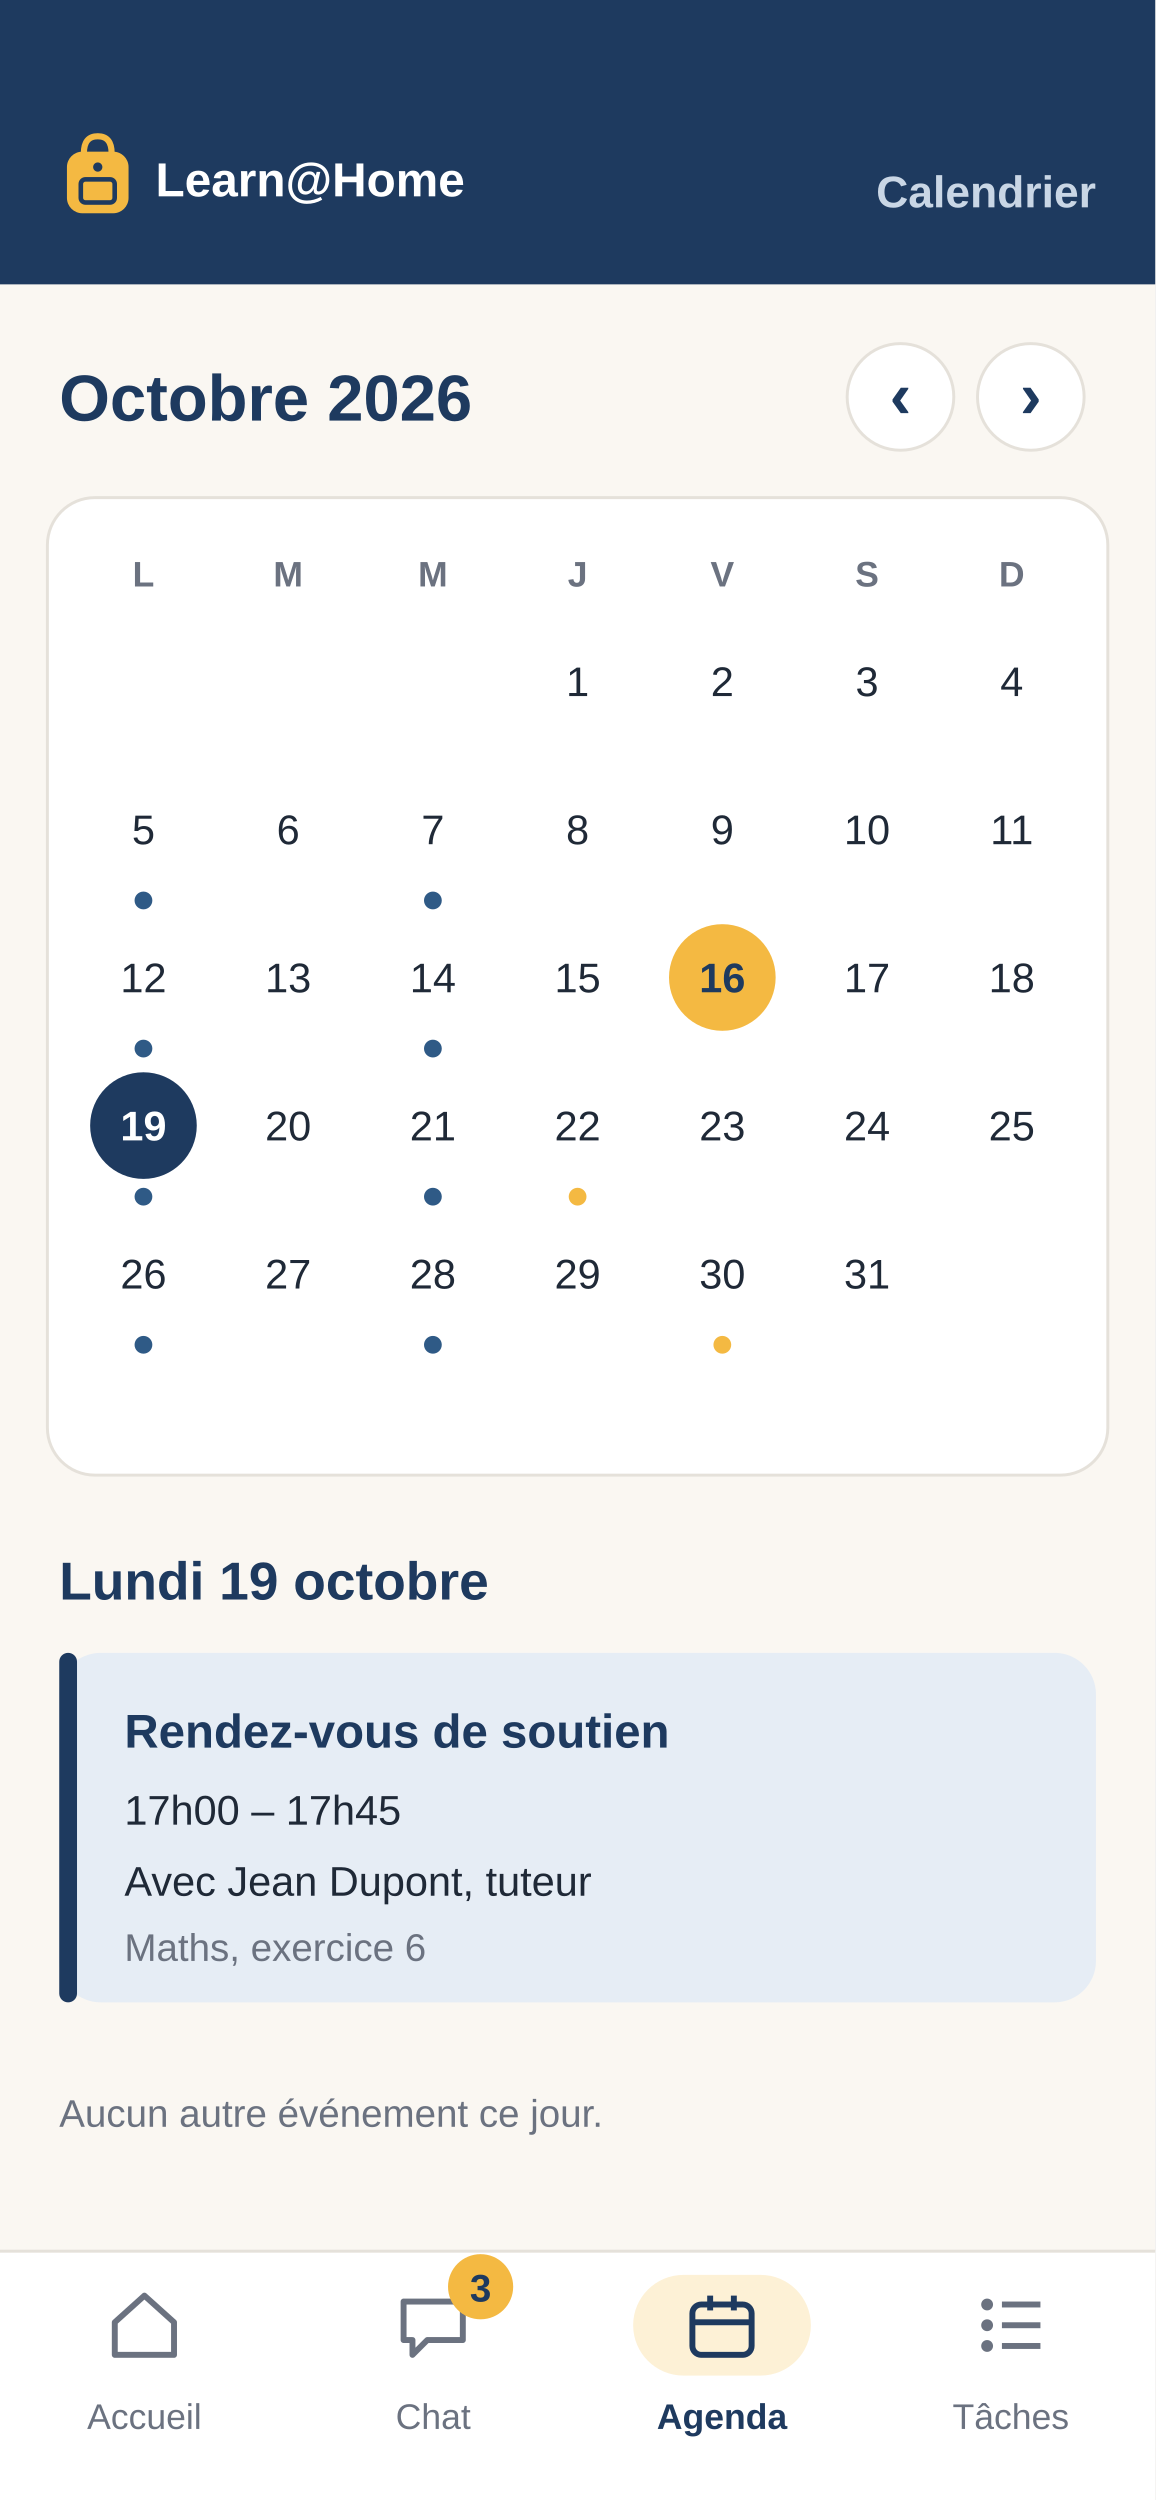
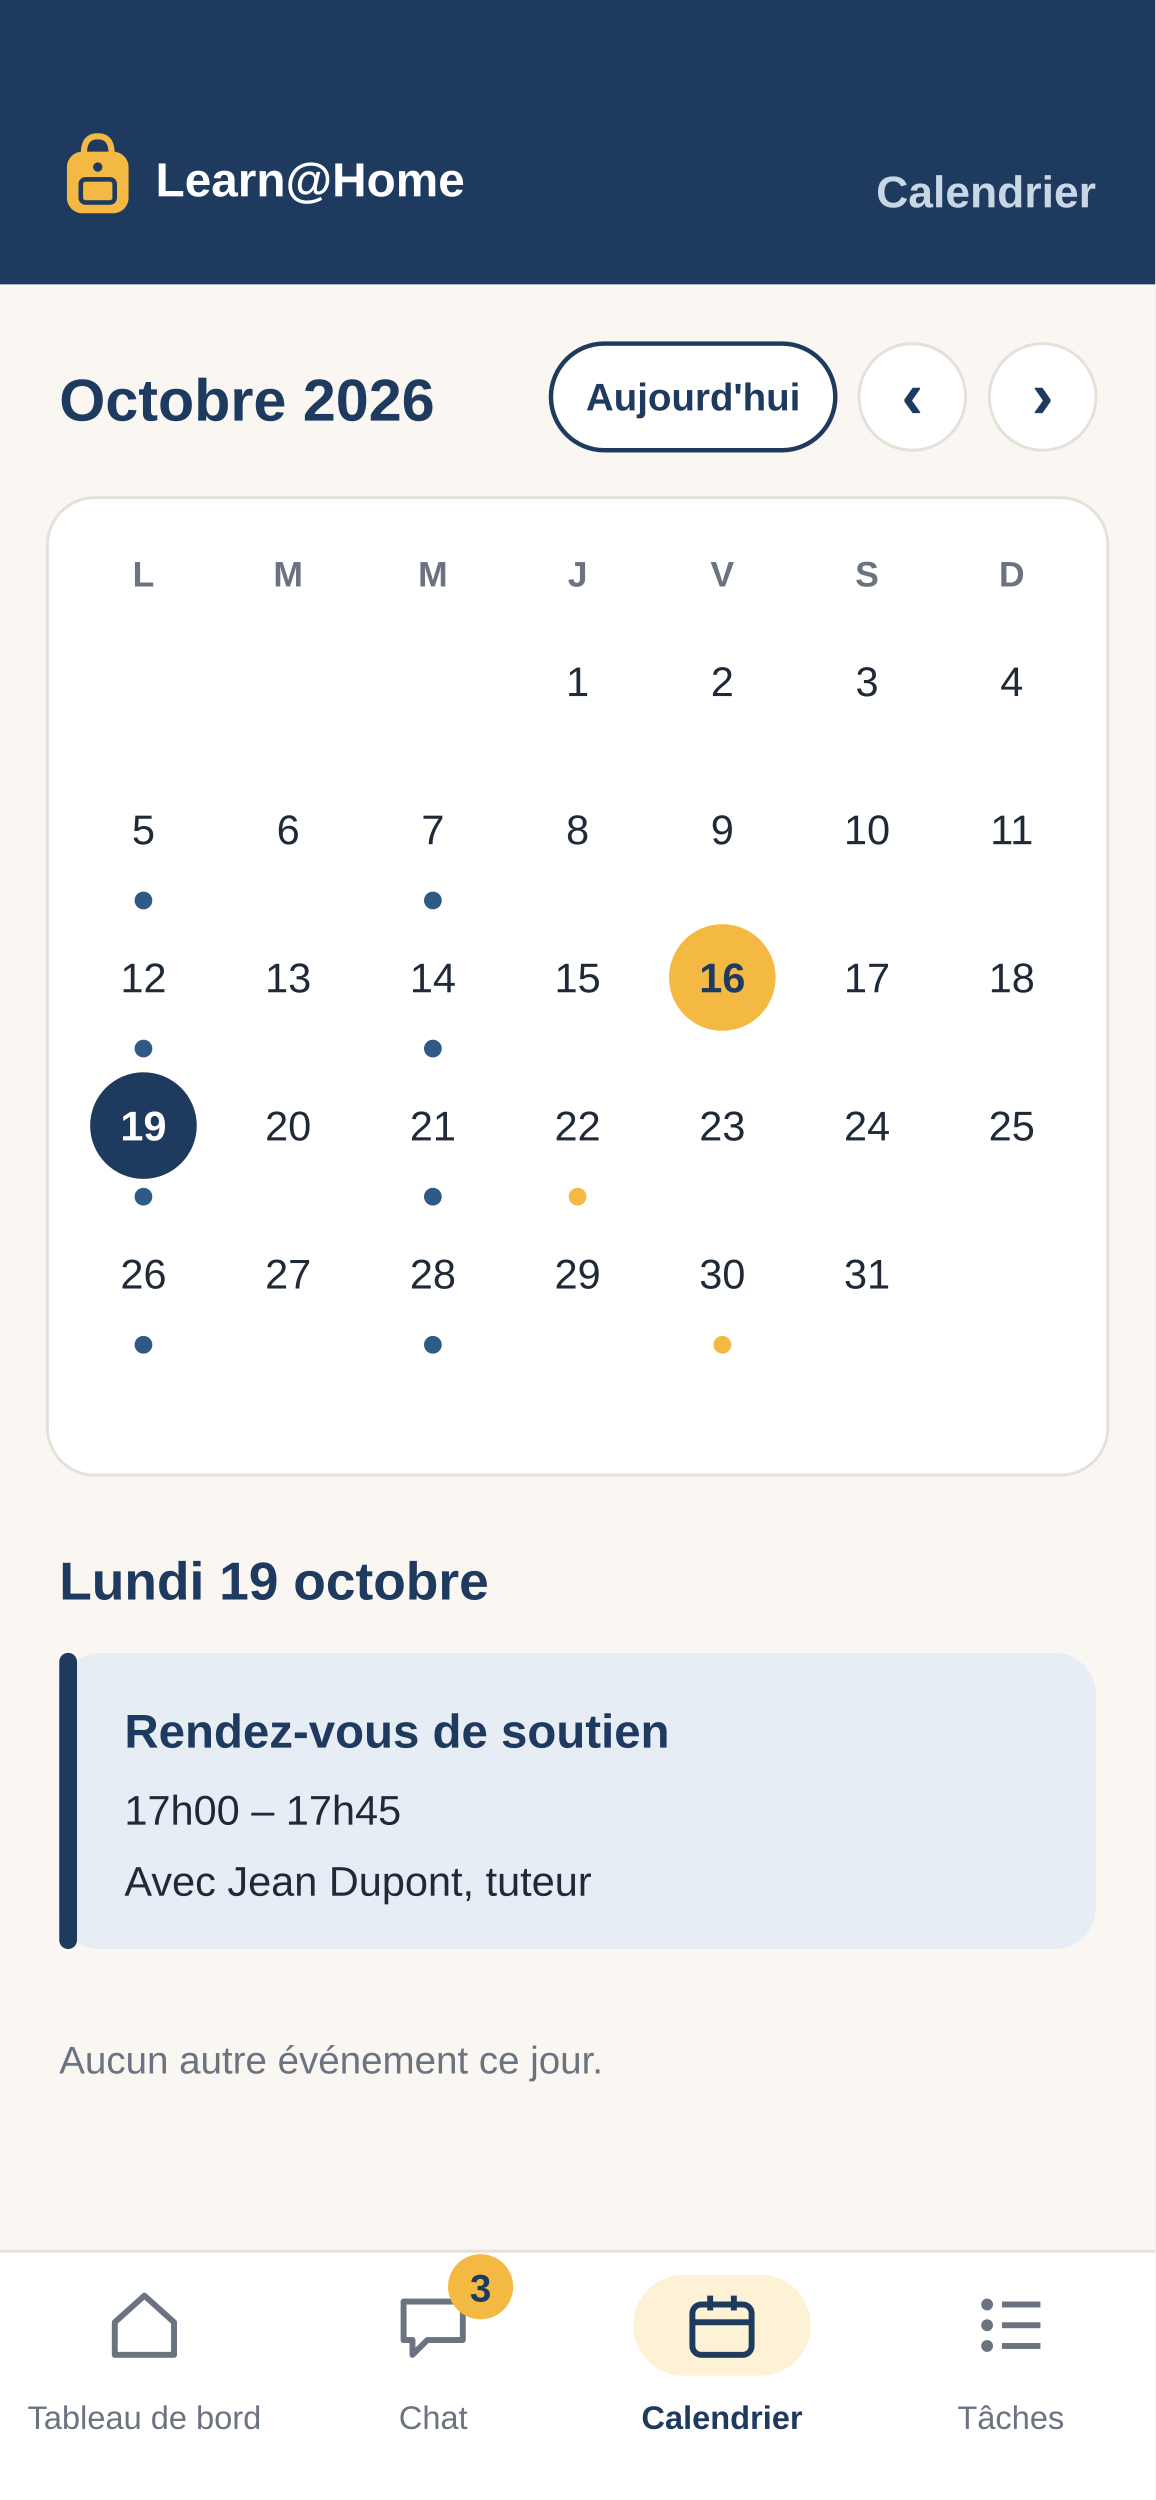
<svg xmlns="http://www.w3.org/2000/svg" width="390" height="844" viewBox="0 0 390 844" font-family="Nunito, Arial, sans-serif">
  <rect width="390" height="844" fill="#FAF7F2" />
  <rect x="0" y="0" width="390" height="96" rx="0" fill="#1E3A5F" />
  <path d="M28.32 51.72 Q28.32 46 33.0 46 Q37.68 46 37.68 51.72" fill="none" stroke="#F4B942" stroke-width="2.08" />
  <rect x="22.6" y="51.2" width="20.8" height="20.8" rx="5.2" fill="#F4B942" />
  <rect x="27.28" y="60.56" width="11.44" height="7.8" rx="1.56" fill="none" stroke="#1E3A5F" stroke-width="1.56" />
  <circle cx="33.0" cy="56.4" r="1.56" fill="#1E3A5F" />
  <text x="52.5" y="66.28" font-size="16.12" fill="#FFFFFF" font-weight="700">Learn@Home</text>
  <text x="370" y="70" font-size="15" fill="#C9D6E5" font-weight="700" text-anchor="end">Calendrier</text>
  <rect x="0" y="760" width="390" height="84" rx="0" fill="#FFFFFF" />
  <line x1="0" y1="760" x2="390" y2="760" stroke="#E5E1DA" stroke-width="1" />
  <path d="M38.75 784 L48.75 775 L58.75 784 V795 H38.75 Z" fill="none" stroke="#6B7280" stroke-width="2" stroke-linejoin="round" />
-   <text x="48.75" y="820" font-size="12" fill="#6B7280" text-anchor="middle">Accueil</text>
+   <text x="48.75" y="820" font-size="11" fill="#6B7280" text-anchor="middle">Tableau de bord</text>
  <path d="M136.25 777 H156.25 V790 H144.25 L139.25 795 V790 H136.25 Z" fill="none" stroke="#6B7280" stroke-width="2" stroke-linejoin="round" />
-   <text x="146.25" y="820" font-size="12" fill="#6B7280" text-anchor="middle">Chat</text>
+   <text x="146.25" y="820" font-size="11" fill="#6B7280" text-anchor="middle">Chat</text>
  <circle cx="162.25" cy="772" r="11" fill="#F4B942" />
  <text x="162.25" y="777" font-size="13" fill="#1E3A5F" font-weight="700" text-anchor="middle">3</text>
  <rect x="213.75" y="768" width="60" height="34" rx="17" fill="#FDF1D6" />
  <rect x="233.75" y="778" width="20" height="17" rx="3" fill="none" stroke="#1E3A5F" stroke-width="2" />
  <line x1="233.75" y1="784" x2="253.75" y2="784" stroke="#1E3A5F" stroke-width="2" />
  <line x1="239.75" y1="775" x2="239.75" y2="780" stroke="#1E3A5F" stroke-width="2" />
  <line x1="247.75" y1="775" x2="247.75" y2="780" stroke="#1E3A5F" stroke-width="2" />
-   <text x="243.75" y="820" font-size="12" fill="#1E3A5F" font-weight="700" text-anchor="middle">Agenda</text>
+   <text x="243.75" y="820" font-size="11" fill="#1E3A5F" font-weight="700" text-anchor="middle">Calendrier</text>
  <circle cx="333.25" cy="778" r="2" fill="#6B7280" />
  <line x1="338.25" y1="778" x2="351.25" y2="778" stroke="#6B7280" stroke-width="2" />
  <circle cx="333.25" cy="785" r="2" fill="#6B7280" />
  <line x1="338.25" y1="785" x2="351.25" y2="785" stroke="#6B7280" stroke-width="2" />
  <circle cx="333.25" cy="792" r="2" fill="#6B7280" />
  <line x1="338.25" y1="792" x2="351.25" y2="792" stroke="#6B7280" stroke-width="2" />
-   <text x="341.25" y="820" font-size="12" fill="#6B7280" text-anchor="middle">Tâches</text>
-   <text x="20" y="142" font-size="22" fill="#1E3A5F" font-weight="700">Octobre 2026</text>
-   <rect x="286" y="116" width="36" height="36" rx="18" fill="#FFFFFF" stroke="#E5E1DA" stroke-width="1" />
-   <text x="304" y="141" font-size="22" fill="#1E3A5F" font-weight="700" text-anchor="middle">‹</text>
-   <rect x="330" y="116" width="36" height="36" rx="18" fill="#FFFFFF" stroke="#E5E1DA" stroke-width="1" />
-   <text x="348" y="141" font-size="22" fill="#1E3A5F" font-weight="700" text-anchor="middle">›</text>
+   <text x="341.25" y="820" font-size="11" fill="#6B7280" text-anchor="middle">Tâches</text>
+   <text x="20" y="142" font-size="20" fill="#1E3A5F" font-weight="700">Octobre 2026</text>
+   <rect x="290" y="116" width="36" height="36" rx="18" fill="#FFFFFF" stroke="#E5E1DA" stroke-width="1" />
+   <text x="308" y="141" font-size="22" fill="#1E3A5F" font-weight="700" text-anchor="middle">‹</text>
+   <rect x="334" y="116" width="36" height="36" rx="18" fill="#FFFFFF" stroke="#E5E1DA" stroke-width="1" />
+   <text x="352" y="141" font-size="22" fill="#1E3A5F" font-weight="700" text-anchor="middle">›</text>
+   <rect x="186" y="116" width="96" height="36" rx="18.0" fill="#FFFFFF" stroke="#1E3A5F" stroke-width="1.5" />
+   <text x="234.0" y="138.55" font-size="13" fill="#1E3A5F" font-weight="700" text-anchor="middle">Aujourd'hui</text>
  <rect x="16" y="168" width="358" height="330" rx="16" fill="#FFFFFF" stroke="#E5E1DA" stroke-width="1" />
  <text x="48.429" y="198" font-size="12" fill="#6B7280" font-weight="700" text-anchor="middle">L</text>
  <text x="97.286" y="198" font-size="12" fill="#6B7280" font-weight="700" text-anchor="middle">M</text>
  <text x="146.143" y="198" font-size="12" fill="#6B7280" font-weight="700" text-anchor="middle">M</text>
  <text x="195" y="198" font-size="12" fill="#6B7280" font-weight="700" text-anchor="middle">J</text>
  <text x="243.857" y="198" font-size="12" fill="#6B7280" font-weight="700" text-anchor="middle">V</text>
  <text x="292.714" y="198" font-size="12" fill="#6B7280" font-weight="700" text-anchor="middle">S</text>
  <text x="341.571" y="198" font-size="12" fill="#6B7280" font-weight="700" text-anchor="middle">D</text>
  <text x="195" y="235" font-size="14" fill="#1F2937" text-anchor="middle">1</text>
  <text x="243.857" y="235" font-size="14" fill="#1F2937" text-anchor="middle">2</text>
  <text x="292.714" y="235" font-size="14" fill="#1F2937" text-anchor="middle">3</text>
  <text x="341.571" y="235" font-size="14" fill="#1F2937" text-anchor="middle">4</text>
  <text x="48.429" y="285" font-size="14" fill="#1F2937" text-anchor="middle">5</text>
  <circle cx="48.429" cy="304" r="3" fill="#2F5A86" />
  <text x="97.286" y="285" font-size="14" fill="#1F2937" text-anchor="middle">6</text>
  <text x="146.143" y="285" font-size="14" fill="#1F2937" text-anchor="middle">7</text>
  <circle cx="146.143" cy="304" r="3" fill="#2F5A86" />
  <text x="195" y="285" font-size="14" fill="#1F2937" text-anchor="middle">8</text>
  <text x="243.857" y="285" font-size="14" fill="#1F2937" text-anchor="middle">9</text>
  <text x="292.714" y="285" font-size="14" fill="#1F2937" text-anchor="middle">10</text>
  <text x="341.571" y="285" font-size="14" fill="#1F2937" text-anchor="middle">11</text>
  <text x="48.429" y="335" font-size="14" fill="#1F2937" text-anchor="middle">12</text>
  <circle cx="48.429" cy="354" r="3" fill="#2F5A86" />
  <text x="97.286" y="335" font-size="14" fill="#1F2937" text-anchor="middle">13</text>
  <text x="146.143" y="335" font-size="14" fill="#1F2937" text-anchor="middle">14</text>
  <circle cx="146.143" cy="354" r="3" fill="#2F5A86" />
  <text x="195" y="335" font-size="14" fill="#1F2937" text-anchor="middle">15</text>
  <circle cx="243.857" cy="330" r="18" fill="#F4B942" />
  <text x="243.857" y="335" font-size="14" fill="#1E3A5F" font-weight="700" text-anchor="middle">16</text>
  <text x="292.714" y="335" font-size="14" fill="#1F2937" text-anchor="middle">17</text>
  <text x="341.571" y="335" font-size="14" fill="#1F2937" text-anchor="middle">18</text>
  <circle cx="48.429" cy="380" r="18" fill="#1E3A5F" />
  <text x="48.429" y="385" font-size="14" fill="#FFFFFF" font-weight="700" text-anchor="middle">19</text>
  <circle cx="48.429" cy="404" r="3" fill="#2F5A86" />
  <text x="97.286" y="385" font-size="14" fill="#1F2937" text-anchor="middle">20</text>
  <text x="146.143" y="385" font-size="14" fill="#1F2937" text-anchor="middle">21</text>
  <circle cx="146.143" cy="404" r="3" fill="#2F5A86" />
  <text x="195" y="385" font-size="14" fill="#1F2937" text-anchor="middle">22</text>
  <circle cx="195" cy="404" r="3" fill="#F4B942" />
  <text x="243.857" y="385" font-size="14" fill="#1F2937" text-anchor="middle">23</text>
  <text x="292.714" y="385" font-size="14" fill="#1F2937" text-anchor="middle">24</text>
  <text x="341.571" y="385" font-size="14" fill="#1F2937" text-anchor="middle">25</text>
  <text x="48.429" y="435" font-size="14" fill="#1F2937" text-anchor="middle">26</text>
  <circle cx="48.429" cy="454" r="3" fill="#2F5A86" />
  <text x="97.286" y="435" font-size="14" fill="#1F2937" text-anchor="middle">27</text>
  <text x="146.143" y="435" font-size="14" fill="#1F2937" text-anchor="middle">28</text>
  <circle cx="146.143" cy="454" r="3" fill="#2F5A86" />
  <text x="195" y="435" font-size="14" fill="#1F2937" text-anchor="middle">29</text>
  <text x="243.857" y="435" font-size="14" fill="#1F2937" text-anchor="middle">30</text>
  <circle cx="243.857" cy="454" r="3" fill="#F4B942" />
  <text x="292.714" y="435" font-size="14" fill="#1F2937" text-anchor="middle">31</text>
  <text x="20" y="540" font-size="18" fill="#1E3A5F" font-weight="700">Lundi 19 octobre</text>
-   <rect x="20" y="558" width="350" height="118" rx="14" fill="#E6EDF5" />
-   <rect x="20" y="558" width="6" height="118" rx="3" fill="#1E3A5F" />
+   <rect x="20" y="558" width="350" height="100" rx="14" fill="#E6EDF5" />
+   <rect x="20" y="558" width="6" height="100" rx="3" fill="#1E3A5F" />
  <text x="42" y="590" font-size="16" fill="#1E3A5F" font-weight="700">Rendez-vous de soutien</text>
  <text x="42" y="616" font-size="14" fill="#1F2937">17h00 – 17h45</text>
  <text x="42" y="640" font-size="14" fill="#1F2937">Avec Jean Dupont, tuteur</text>
-   <text x="42" y="662" font-size="13" fill="#6B7280">Maths, exercice 6</text>
-   <text x="20" y="718" font-size="13" fill="#6B7280">Aucun autre événement ce jour.</text>
+   <text x="20" y="700" font-size="13" fill="#6B7280">Aucun autre événement ce jour.</text>
</svg>
